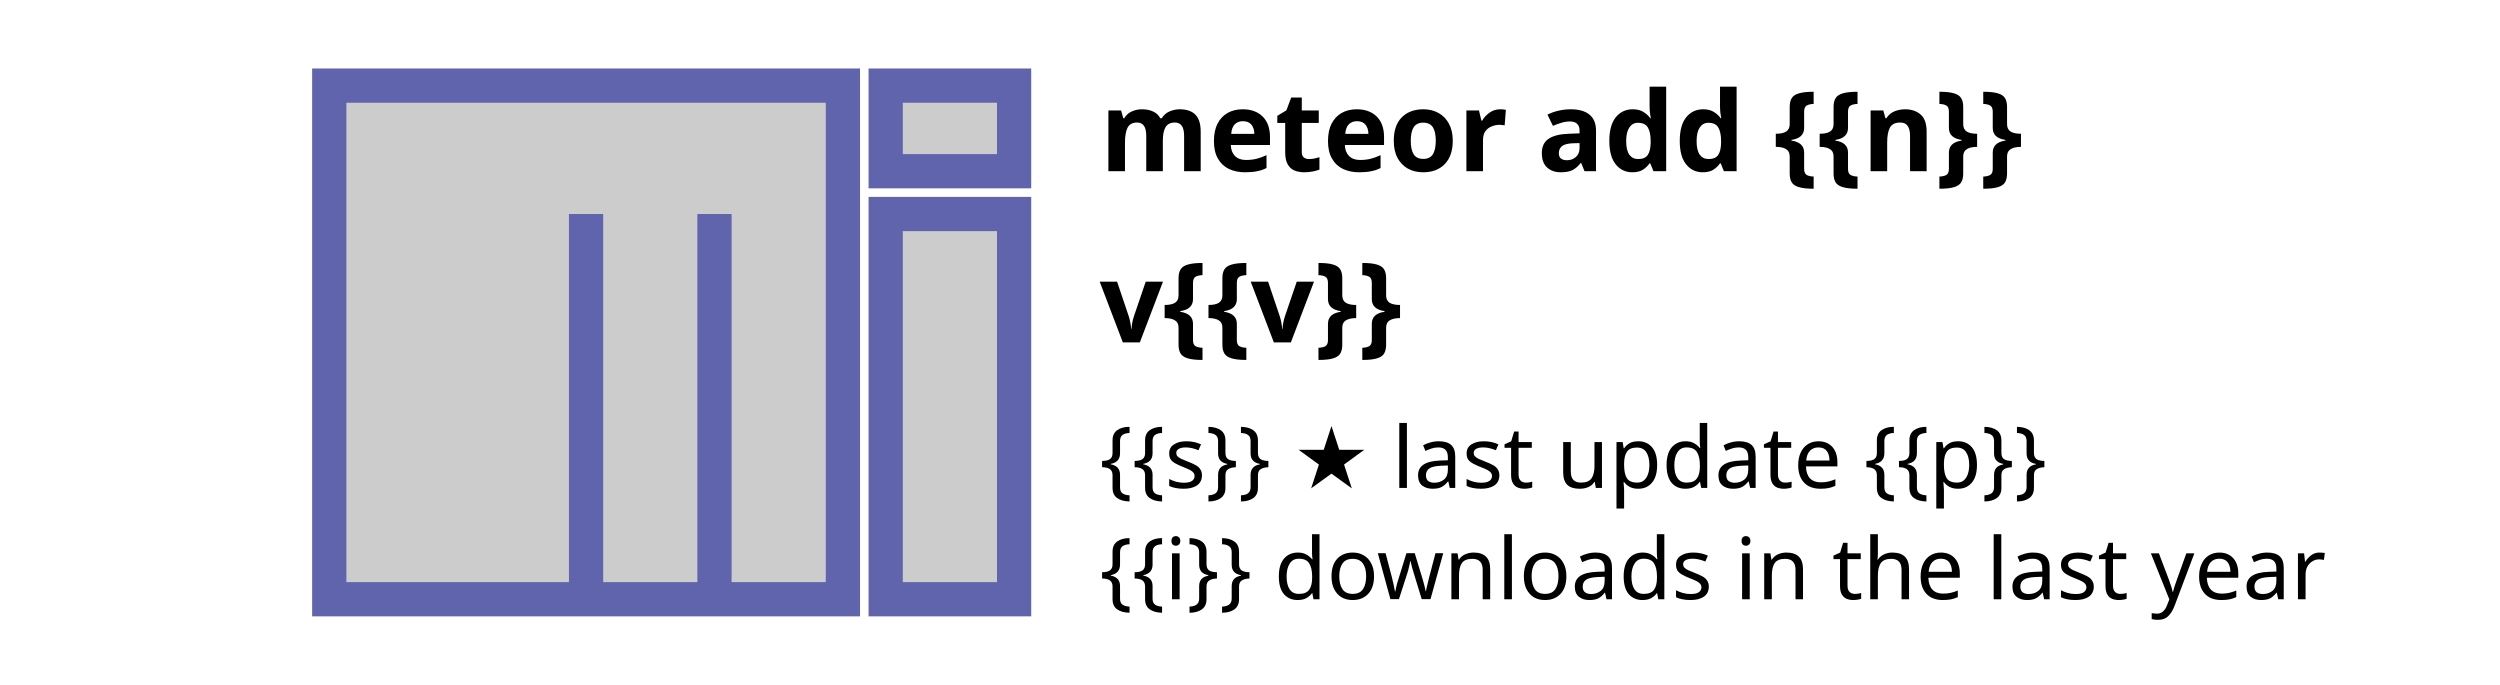
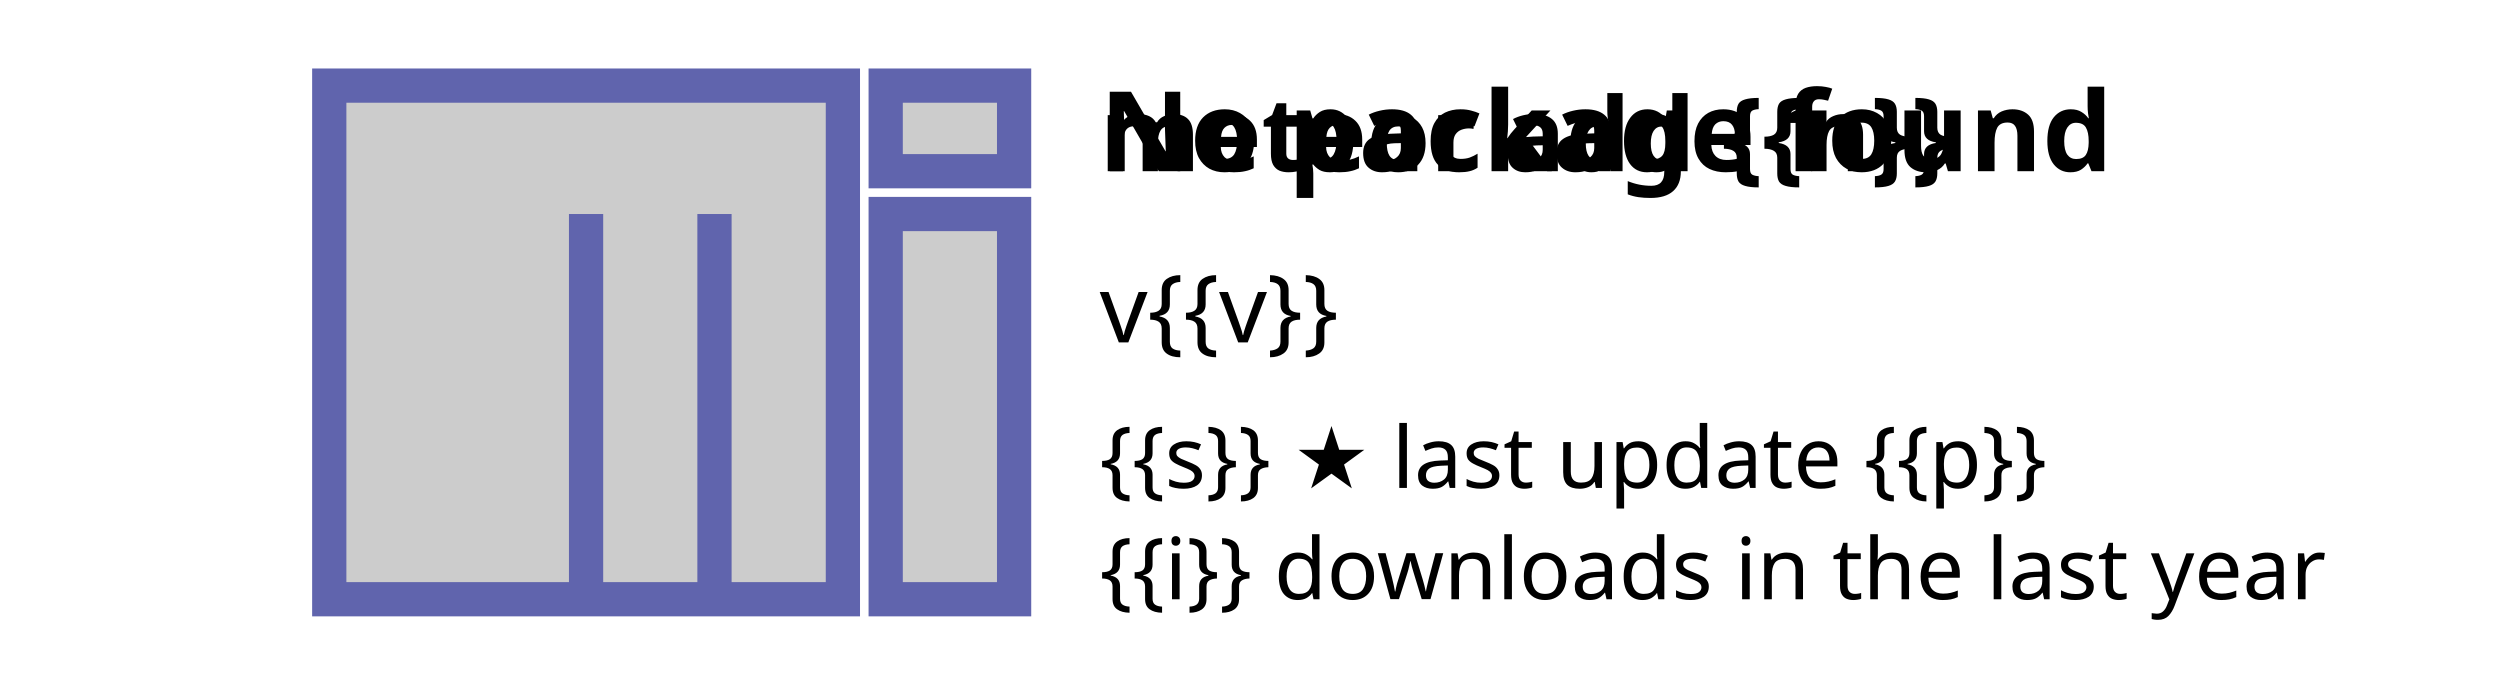
<svg xmlns="http://www.w3.org/2000/svg" width="{{width}}" height="80">
  <defs>
    <style type="text/css">
    rect, line { stroke: #6064AD; stroke-width: 4 }
    text { font-family: Verdana }
  </style>
  </defs>
  <rect x="0" y="0" width="{{width}}" height="80" fill="#eee" stroke-width="4" stroke="#7679B0" />
-   <text x="100" y="20" font-size="13" font-weight="bold">
+   {{#if n}}
+   <text x="100" y="20" font-size="12" font-weight="bold">
    meteor add {{n}}
  </text>
-   <text x="100" y="40" font-size="13" font-weight="bold">v{{v}}</text>
+   <text x="100" y="40" font-size="11">v{{v}}</text>
  <text x="100" y="57" font-size="10">{{s}} ★ last update {{p}}</text>
  <text x="100" y="70" font-size="10">{{i}} downloads in the last year</text>
+   {{else}}
+   <text x="100" y="20" font-size="13" font-weight="bold">
+   No package found
+   </text>
+   {{/if}}
  <rect x="10" y="10" width="60" height="60" fill="#ccc" />
  <rect x="75" y="10" width="15" height="10" fill="#ccc" />
  <rect x="75" y="25" width="15" height="45" fill="#ccc" />
  <line x1="40" y1="25" x2="40" y2="70" />
  <line x1="55" y1="25" x2="55" y2="70" />
</svg>
